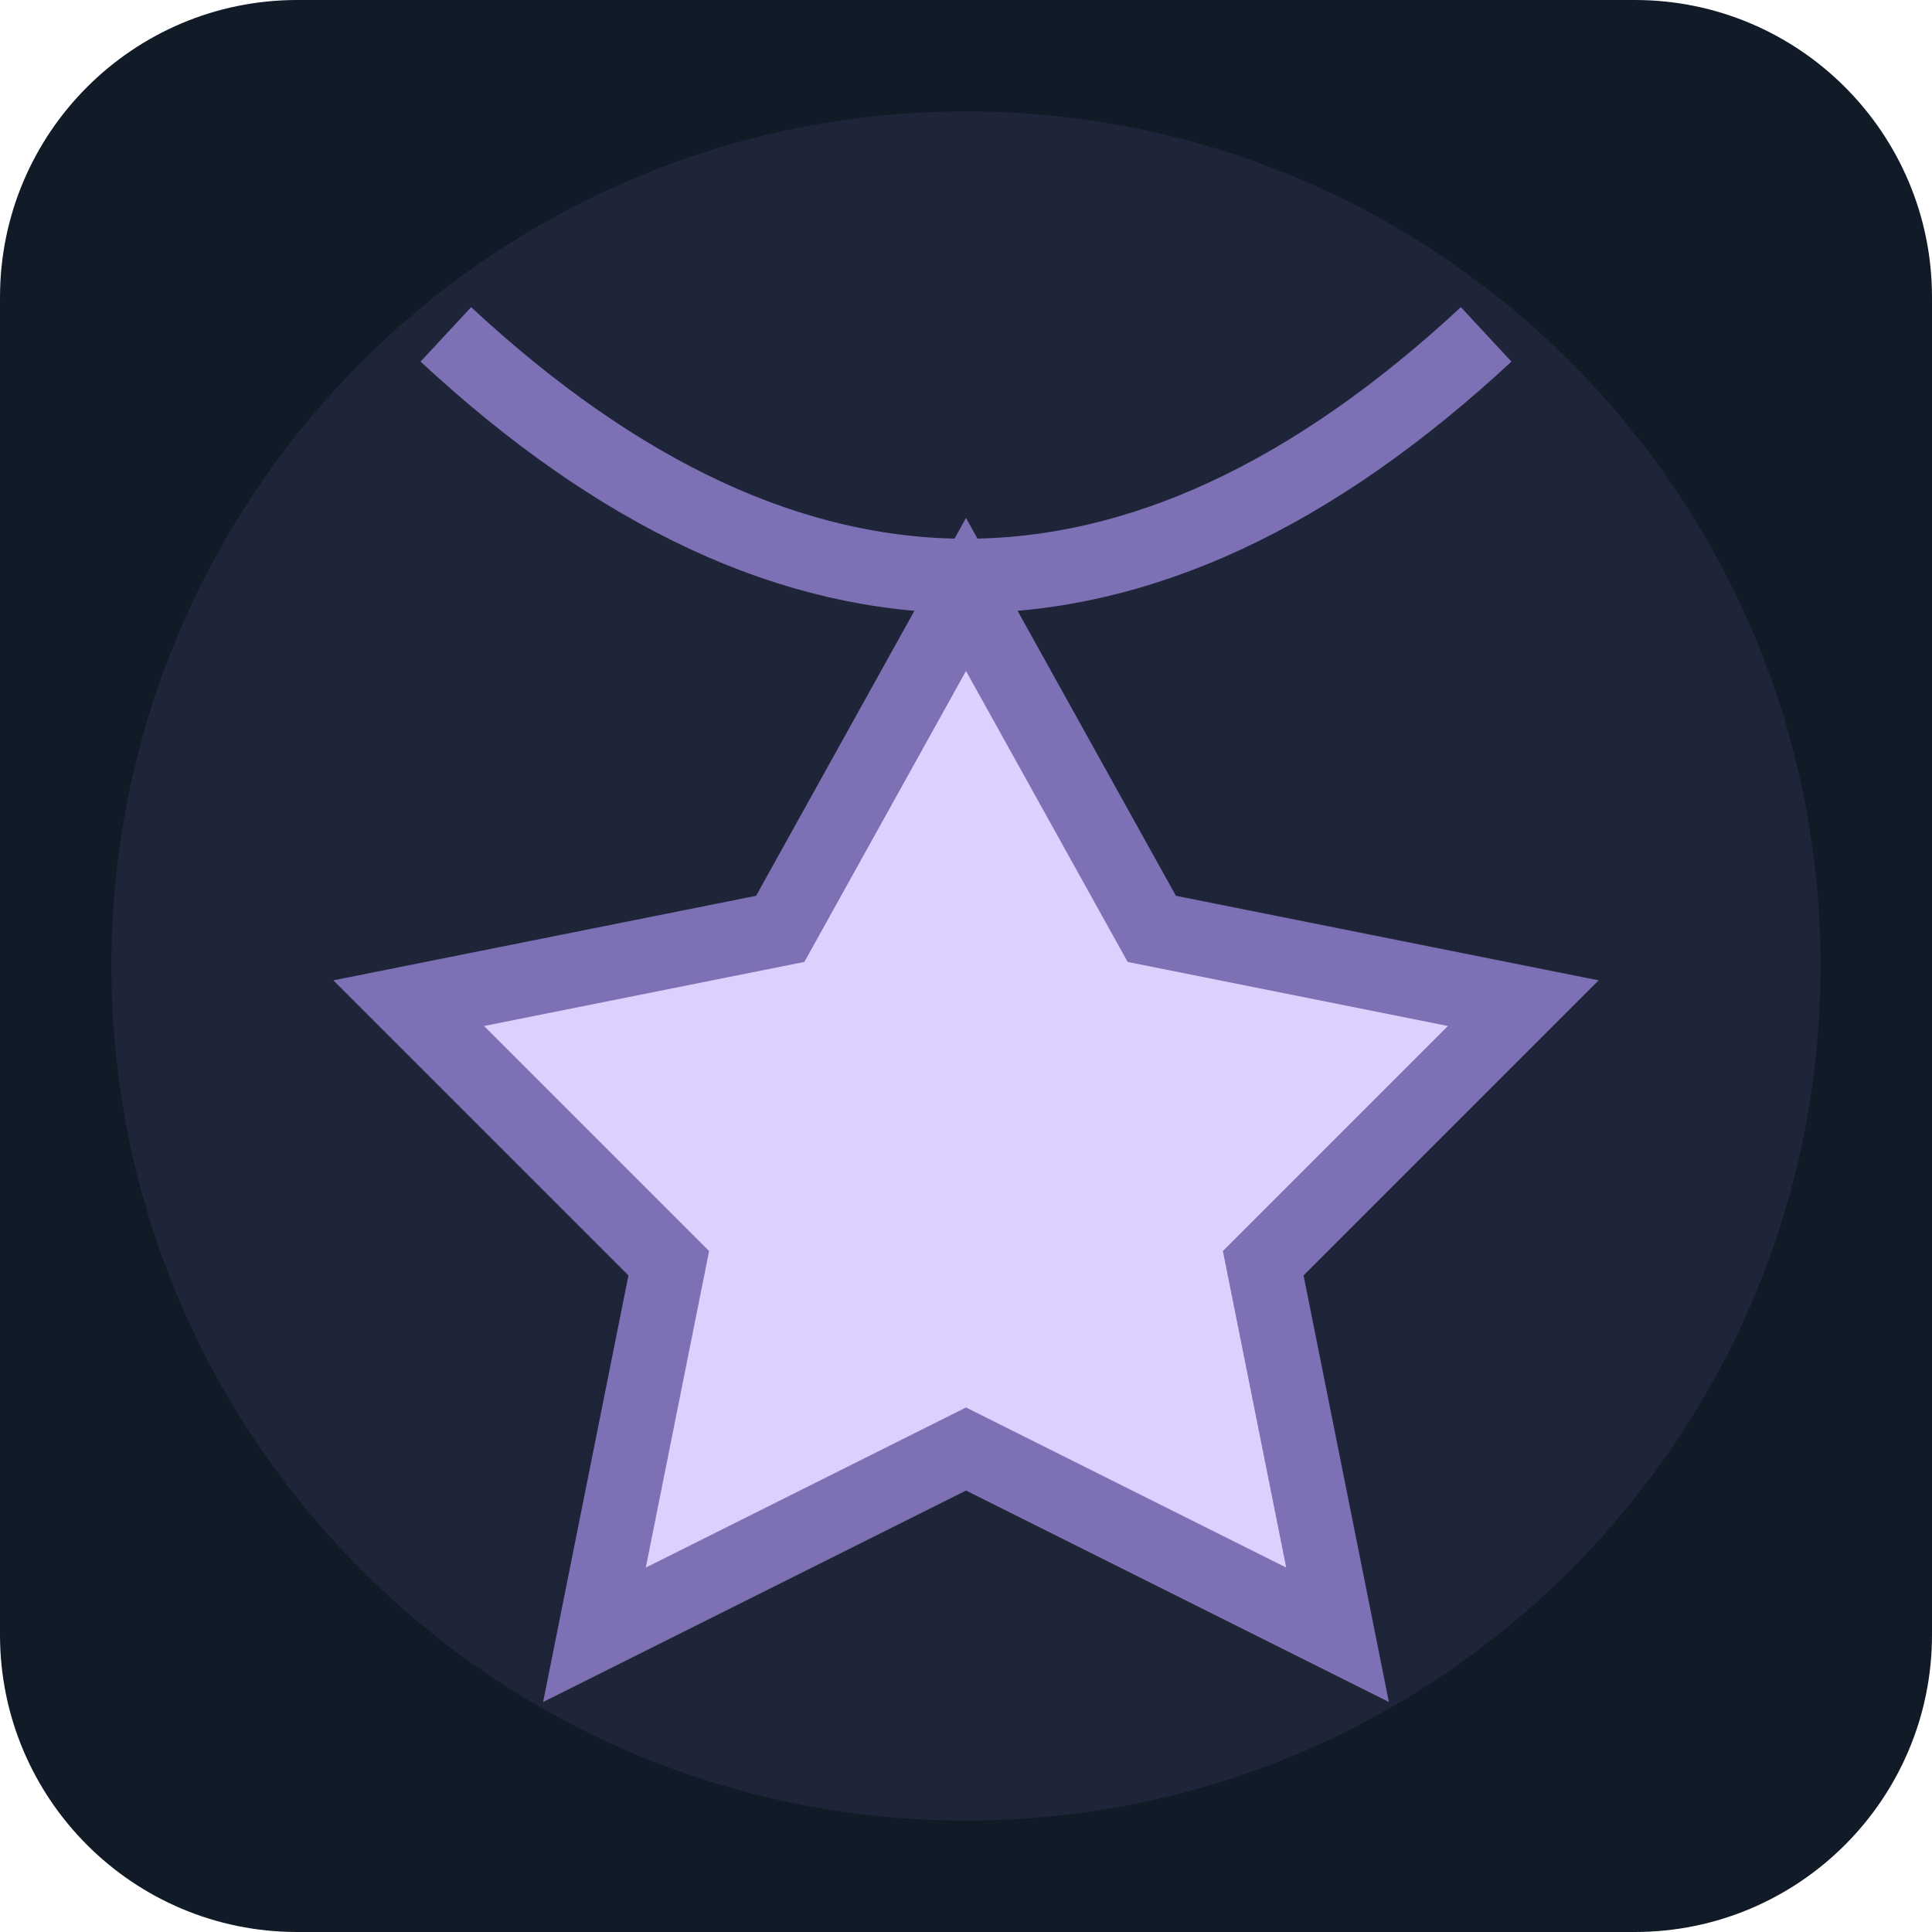
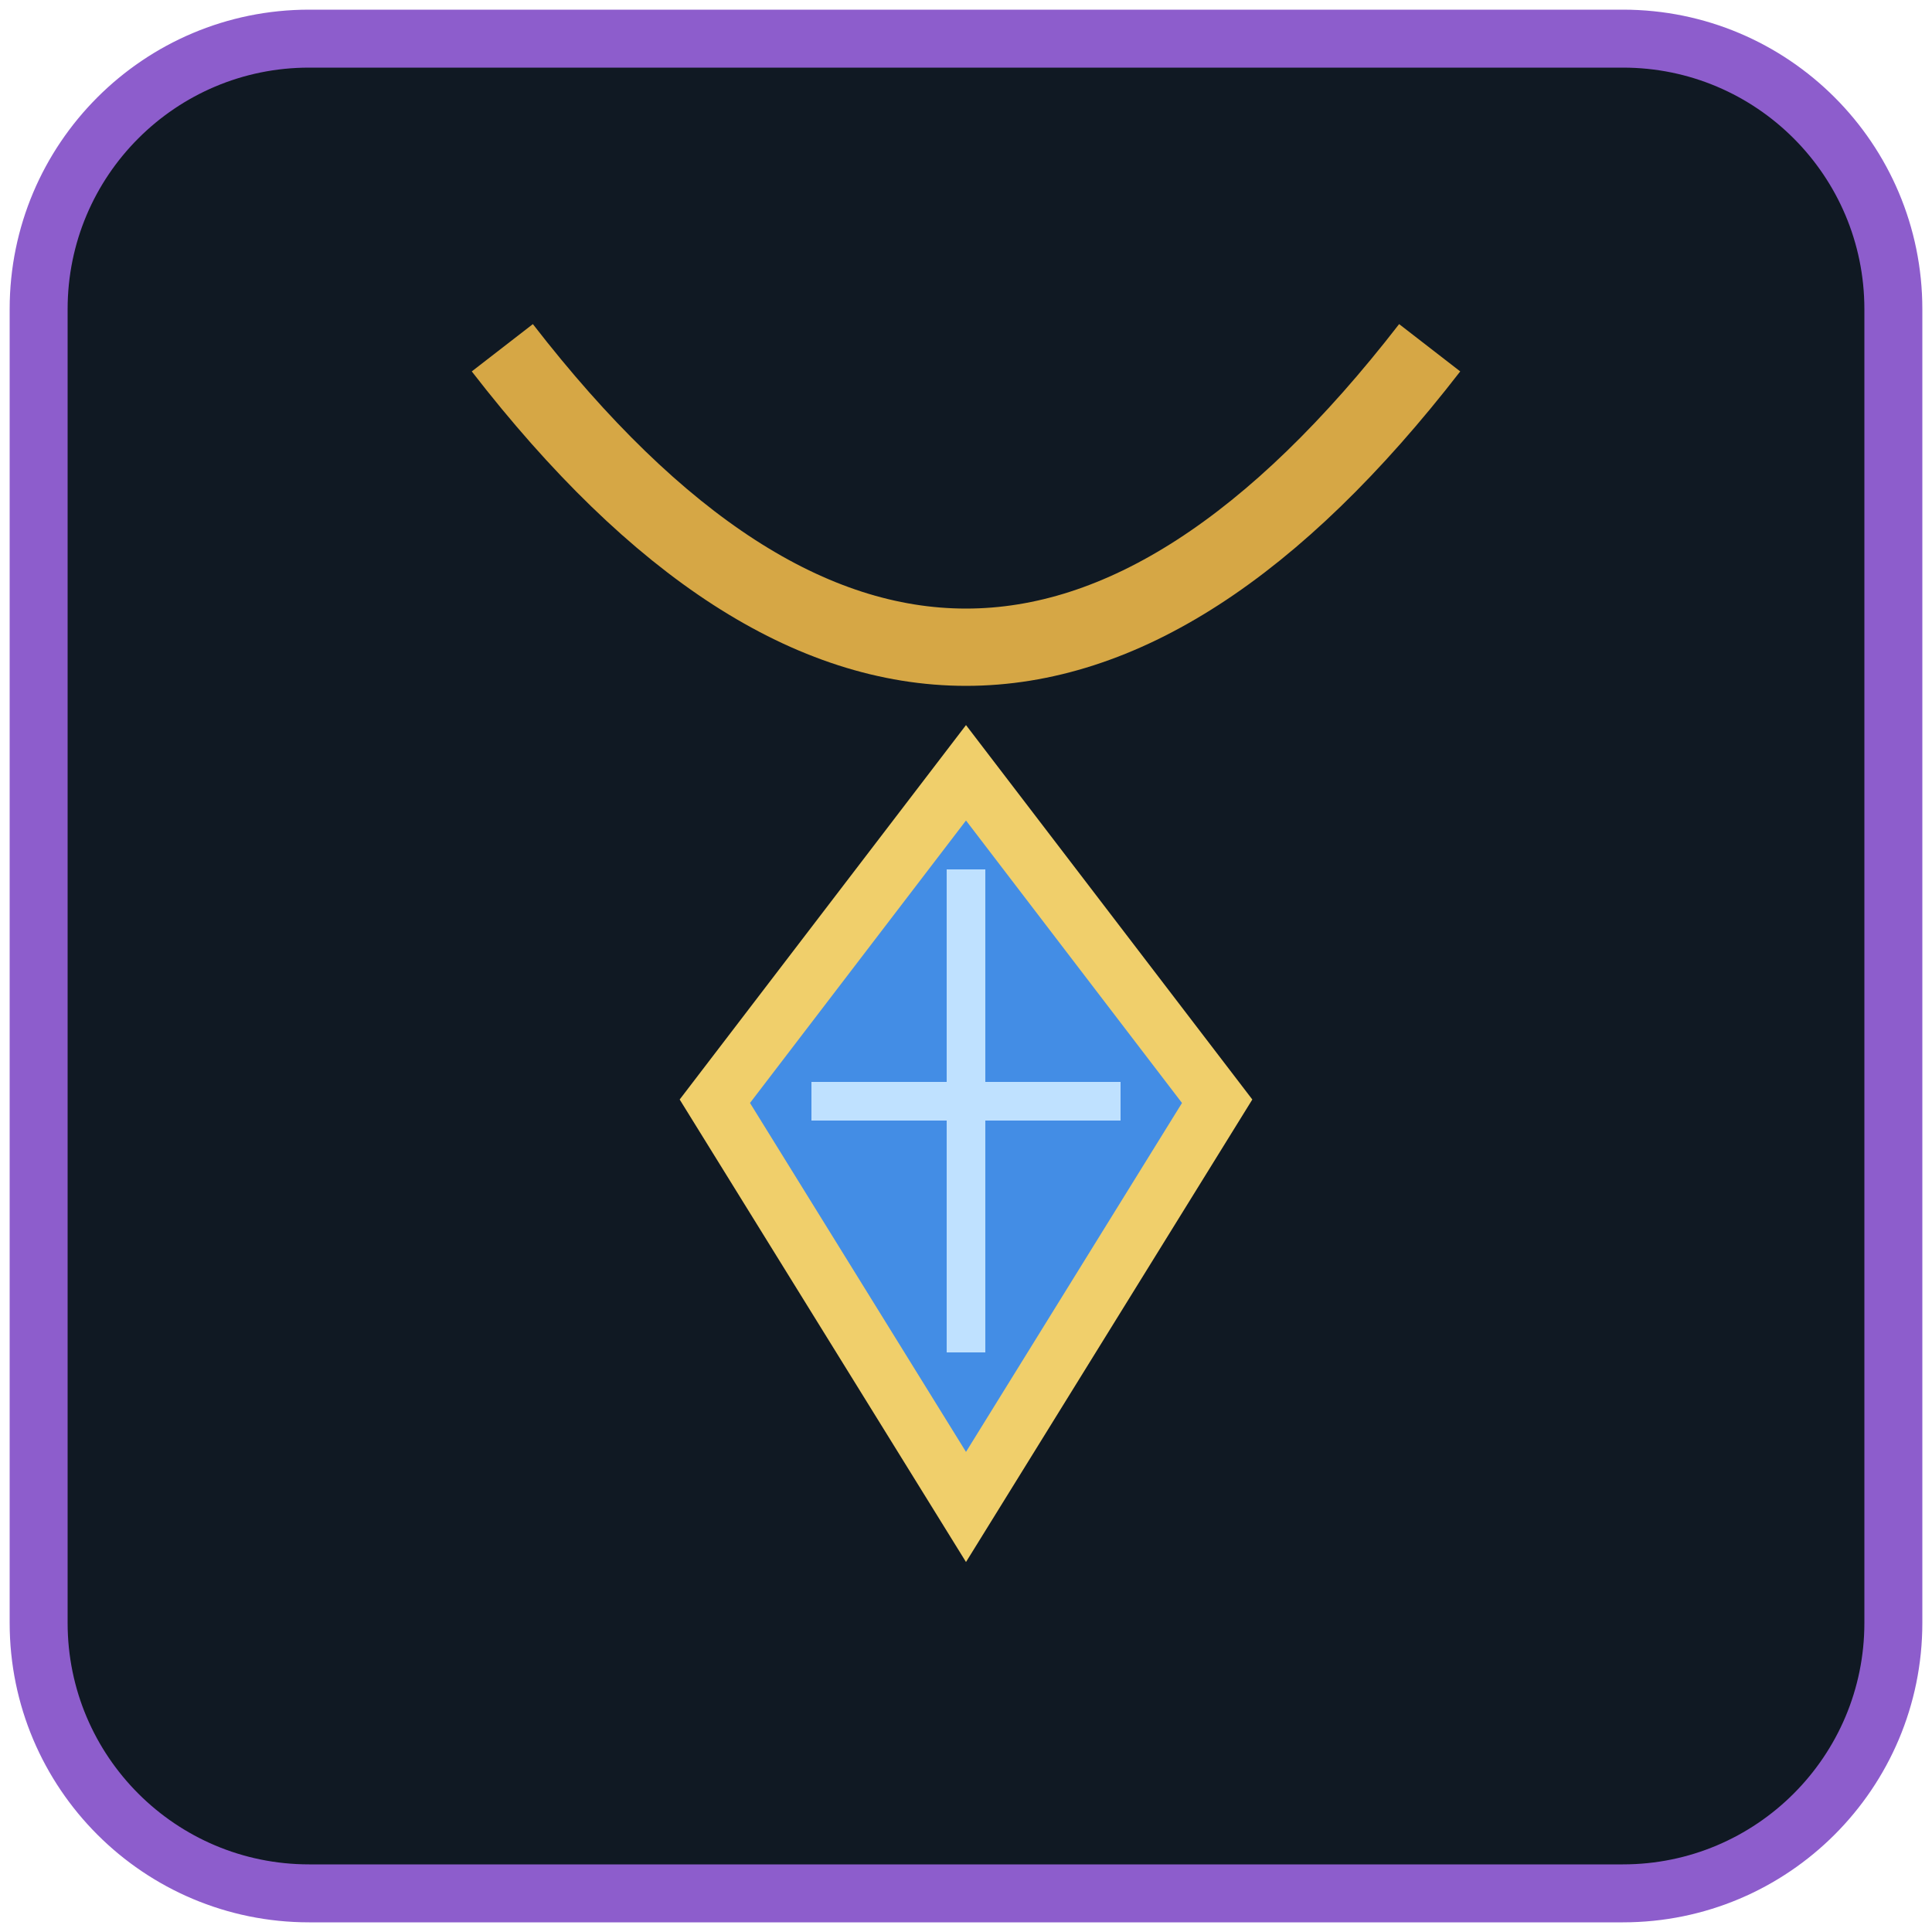
- <svg xmlns="http://www.w3.org/2000/svg" viewBox="0 0 52 52" role="img" aria-labelledby="t">
-   <rect width="52" height="52" rx="8" fill="#111b28" />
-   <circle cx="26" cy="26" r="23" fill="#7d70b4" opacity=".12" />
-   <path d="M12 9Q26 22 40 9" fill="none" stroke="#7d70b4" stroke-width="2" />
-   <path d="M26 16l5 9 10 2-7 7 2 10-10-5-10 5 2-10-7-7 10-2z" fill="#ddd0ff" stroke="#7d70b4" stroke-width="2" />
+ <svg xmlns="http://www.w3.org/2000/svg" viewBox="0 0 100 100">
+   <defs>
+     <filter id="g">
+       <feGaussianBlur stdDeviation="1.4" />
+     </filter>
+   </defs>
+   <rect x="2" y="2" width="96" height="96" rx="14" fill="#101923" stroke="#8d5dcc" stroke-width="3" />
+   <path d="M26 18q24 31 48 0" fill="none" stroke="#d6a745" stroke-width="4" />
+   <path d="M50 40l13 17-13 21-13-21Z" fill="#438de5" stroke="#f0cf6b" stroke-width="3" />
+   <path d="M50 45v25M42 57h16" stroke="#bfe1ff" stroke-width="2" />
</svg>
